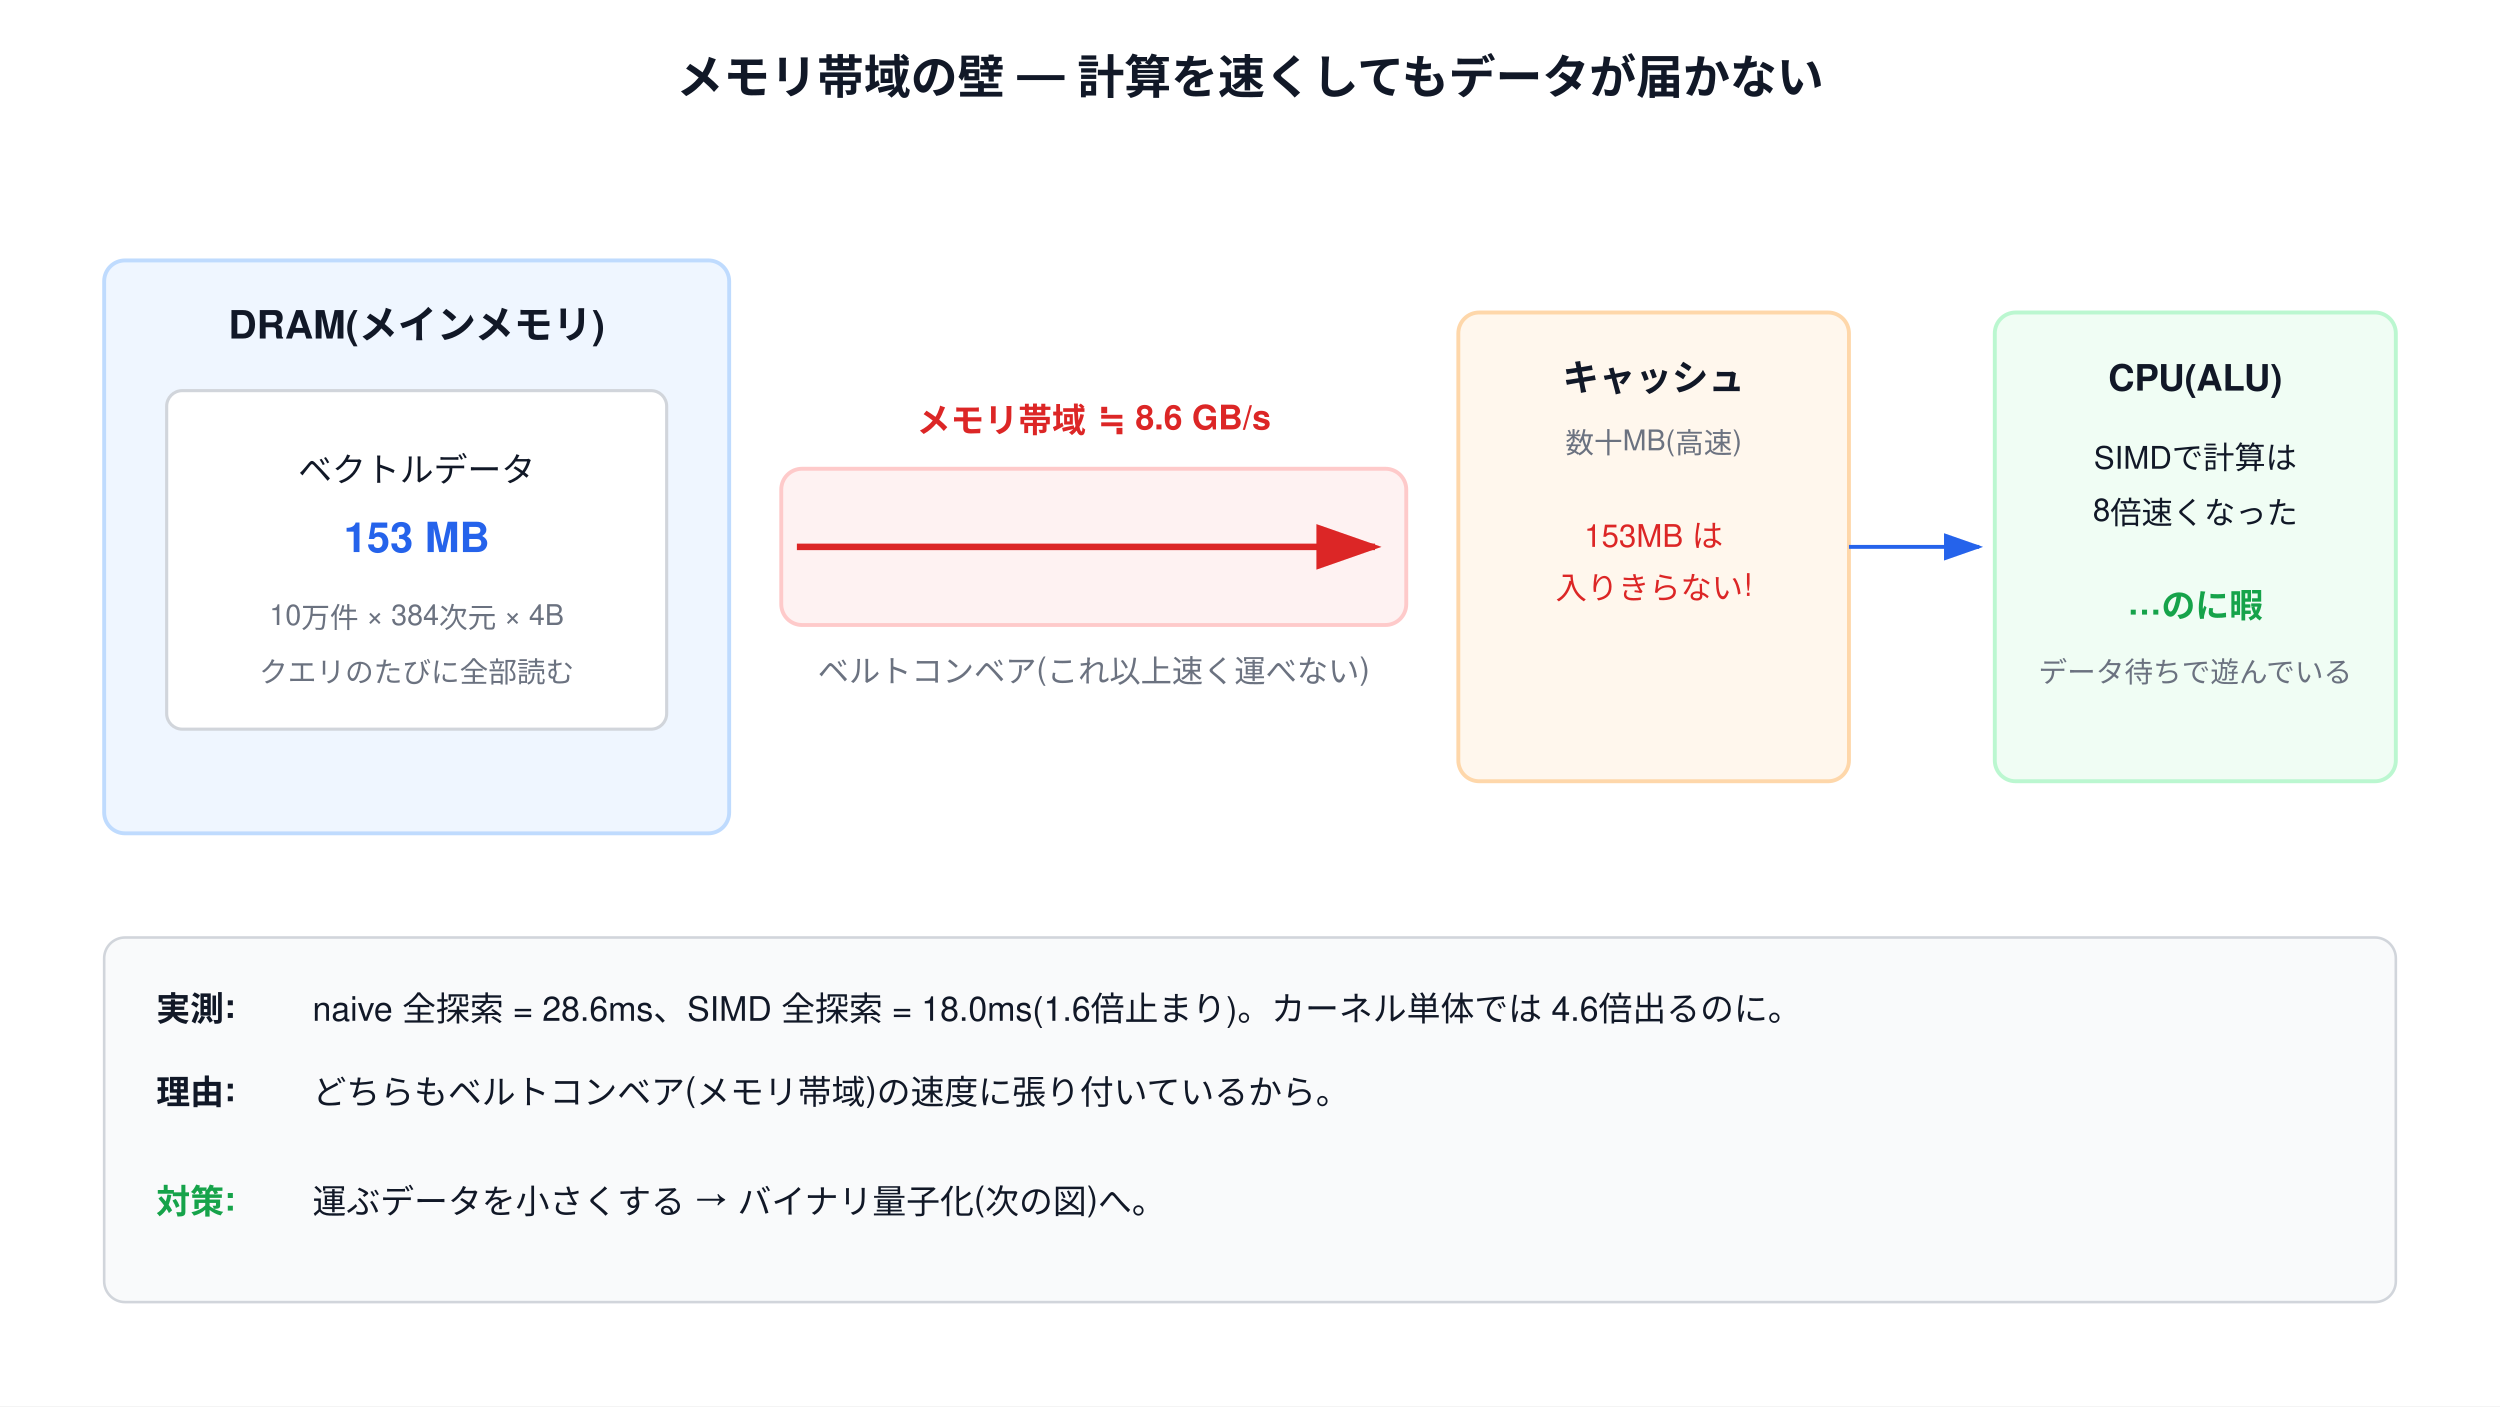
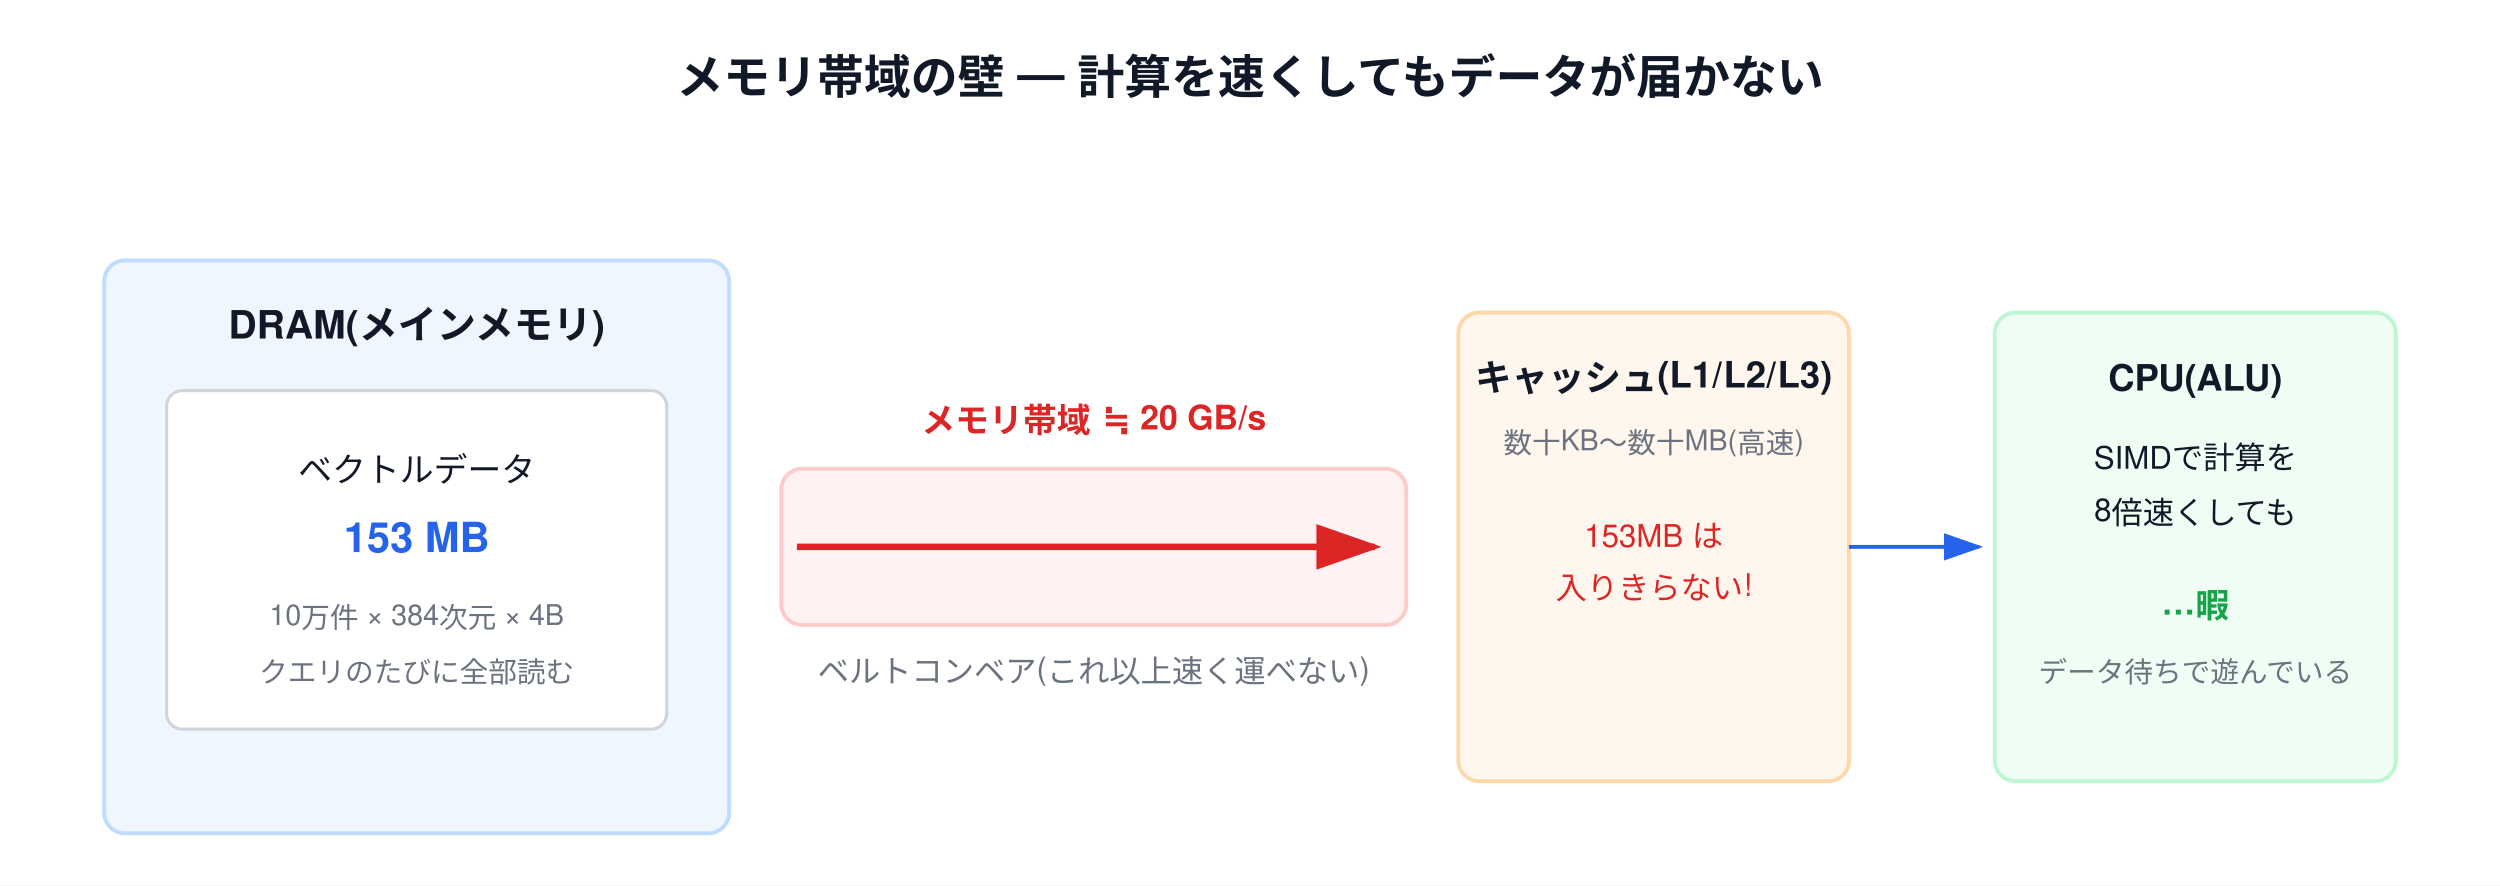
- <svg xmlns="http://www.w3.org/2000/svg" viewBox="0 0 960 540">
+ <svg xmlns="http://www.w3.org/2000/svg" viewBox="0 0 960 340">
  <defs>
    <marker id="ar" markerWidth="10" markerHeight="7" refX="9" refY="3.5" orient="auto">
      <polygon points="0 0, 10 3.5, 0 7" fill="#dc2626" />
    </marker>
    <marker id="ab" markerWidth="10" markerHeight="7" refX="9" refY="3.5" orient="auto">
      <polygon points="0 0, 10 3.5, 0 7" fill="#2563eb" />
    </marker>
  </defs>
  <style>text{font-family:'Helvetica Neue', Helvetica, Arial, 'Hiragino Sans', 'Hiragino Kaku Gothic ProN', sans-serif;}</style>
-   <rect width="960" height="540" fill="#ffffff" />
+   <rect width="960" height="340" fill="#ffffff" />
  <text x="480" y="36" font-size="18" font-weight="600" fill="#111827" text-anchor="middle">メモリ帯域の壁 — 計算を速くしてもデータが届かない</text>
  <rect x="40" y="100" width="240" height="220" rx="8" fill="#eff6ff" stroke="#bfdbfe" stroke-width="1.5" />
  <text x="160" y="130" font-size="15" font-weight="600" fill="#111827" text-anchor="middle">DRAM(メインメモリ)</text>
  <rect x="64" y="150" width="192" height="130" rx="6" fill="#ffffff" stroke="#d1d5db" stroke-width="1.2" />
  <text x="160" y="185" font-size="13" fill="#111827" text-anchor="middle">ベクトルデータ</text>
  <text x="160" y="212" font-size="16" font-weight="600" fill="#2563eb" text-anchor="middle">153 MB</text>
  <text x="160" y="240" font-size="11" fill="#6b7280" text-anchor="middle">10万件 × 384次元 × 4B</text>
  <text x="160" y="262" font-size="11" fill="#6b7280" text-anchor="middle">クエリのたびに全部読む</text>
  <rect x="300" y="180" width="240" height="60" rx="8" fill="#fef2f2" stroke="#fecaca" stroke-width="1.5" />
  <line x1="306" y1="210" x2="528" y2="210" stroke="#dc2626" stroke-width="2.5" marker-end="url(#ar)" />
-   <text x="420" y="166" font-size="13" font-weight="600" fill="#dc2626" text-anchor="middle">メモリ帯域 ≒ 8.6 GB/s</text>
+   <text x="420" y="166" font-size="13" font-weight="600" fill="#dc2626" text-anchor="middle">メモリ帯域 ≒ 20 GB/s</text>
  <text x="420" y="262" font-size="12" fill="#6b7280" text-anchor="middle">ベルトコンベア(これ以上速く運べない)</text>
  <rect x="560" y="120" width="150" height="180" rx="8" fill="#fff7ed" stroke="#fed7aa" stroke-width="1.5" />
-   <text x="635" y="150" font-size="14" font-weight="600" fill="#111827" text-anchor="middle">キャッシュ</text>
-   <text x="635" y="174" font-size="11" fill="#6b7280" text-anchor="middle">数十MB(高速)</text>
+   <text x="635" y="150" font-size="14" font-weight="600" fill="#111827" text-anchor="middle">キャッシュ(L1/L2/L3)</text>
+   <text x="635" y="174" font-size="11" fill="#6b7280" text-anchor="middle">数十KB〜数十MB(高速)</text>
  <text x="635" y="210" font-size="12" fill="#dc2626" text-anchor="middle">153MB は</text>
  <text x="635" y="230" font-size="12" fill="#dc2626" text-anchor="middle">入りきらない!</text>
  <line x1="710" y1="210" x2="760" y2="210" stroke="#2563eb" stroke-width="1.5" marker-end="url(#ab)" />
  <rect x="766" y="120" width="154" height="180" rx="8" fill="#f0fdf4" stroke="#bbf7d0" stroke-width="1.5" />
  <text x="843" y="150" font-size="14" font-weight="600" fill="#111827" text-anchor="middle">CPU(ALU)</text>
-   <text x="843" y="180" font-size="12" fill="#111827" text-anchor="middle">SIMDで計算は</text>
-   <text x="843" y="200" font-size="12" fill="#111827" text-anchor="middle">8倍速くなった</text>
-   <text x="843" y="236" font-size="13" font-weight="600" fill="#16a34a" text-anchor="middle">…のに暇</text>
+   <text x="843" y="180" font-size="12" fill="#111827" text-anchor="middle">SIMDで計算を</text>
+   <text x="843" y="200" font-size="12" fill="#111827" text-anchor="middle">8倍速くしても</text>
+   <text x="843" y="236" font-size="13" font-weight="600" fill="#16a34a" text-anchor="middle">…暇</text>
  <text x="843" y="262" font-size="11" fill="#6b7280" text-anchor="middle">データ待ちで遊んでいる</text>
-   <rect x="40" y="360" width="880" height="140" rx="8" fill="#f9fafb" stroke="#d1d5db" stroke-width="1" />
-   <text x="60" y="392" font-size="13" font-weight="600" fill="#111827">実測:</text>
-   <text x="120" y="392" font-size="13" fill="#111827">naive 全探索 = 28.6ms、SIMD 全探索 = 18.0ms(1.6倍止まり)。カーネル単体では 4.6倍出るのに。</text>
-   <text x="60" y="424" font-size="13" font-weight="600" fill="#111827">理由:</text>
-   <text x="120" y="424" font-size="13" fill="#111827">どちらもベルトコンベア(メモリ帯域)の速度に張り付いているから。</text>
-   <text x="60" y="466" font-size="13" font-weight="600" fill="#16a34a">対策:</text>
-   <text x="120" y="466" font-size="13" fill="#111827">運ぶデータを小さくする → バイナリ量子化(次の図)へ。</text>
</svg>
